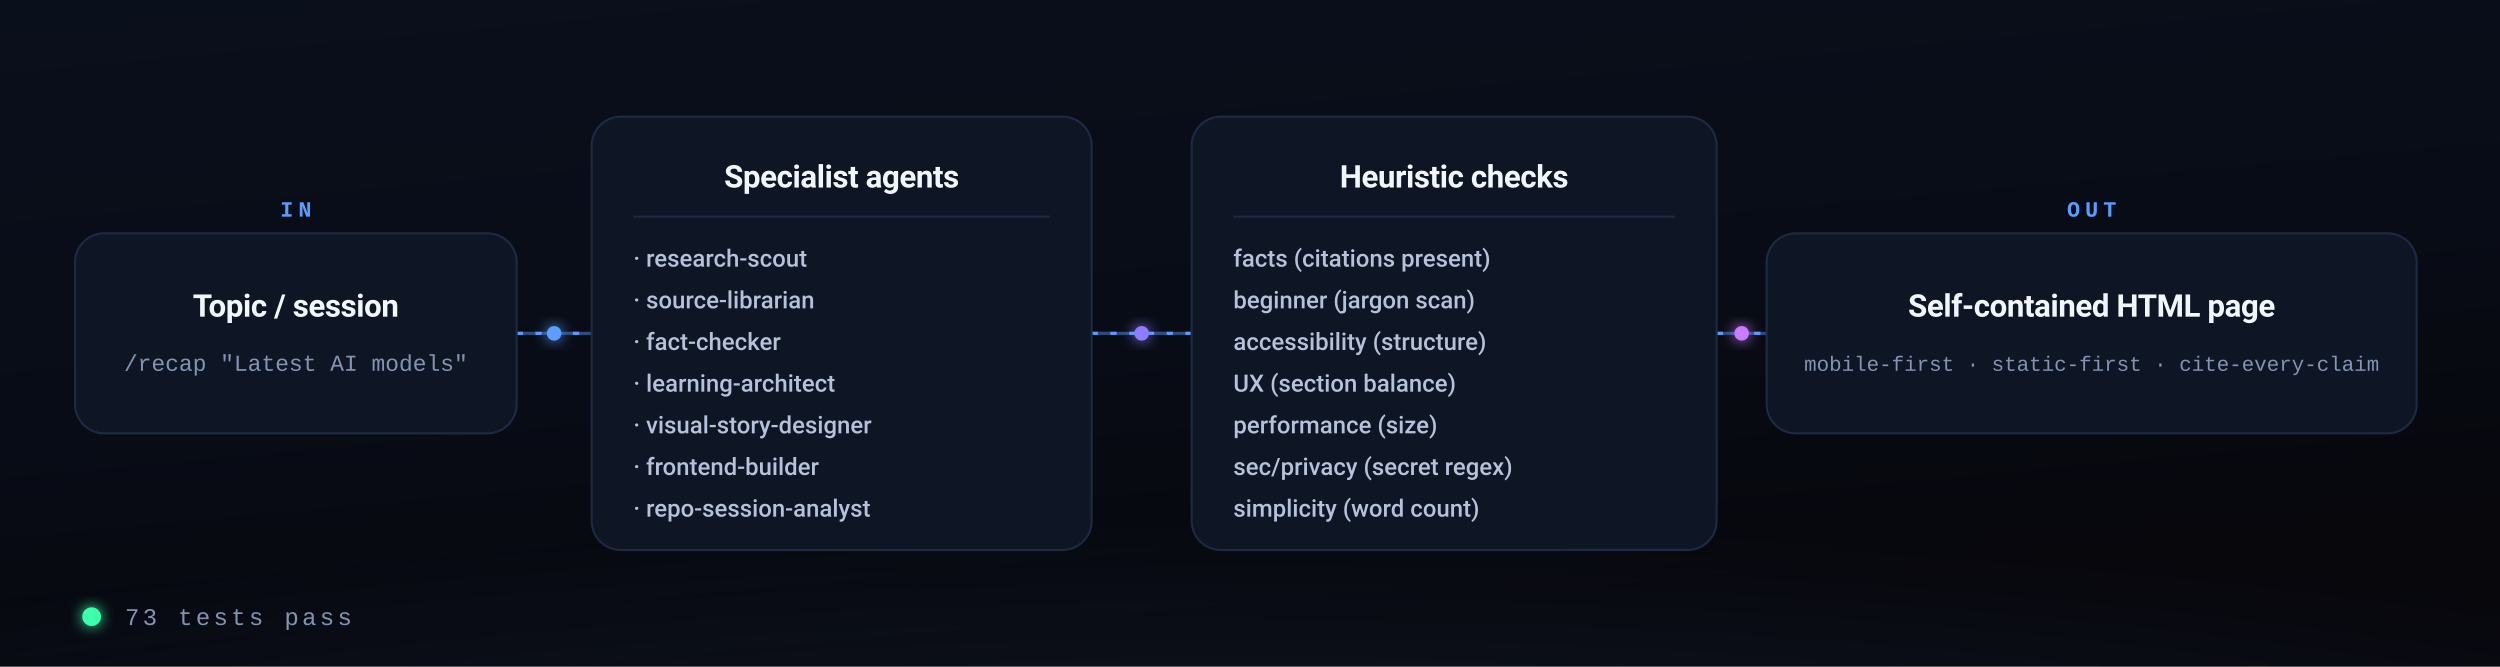
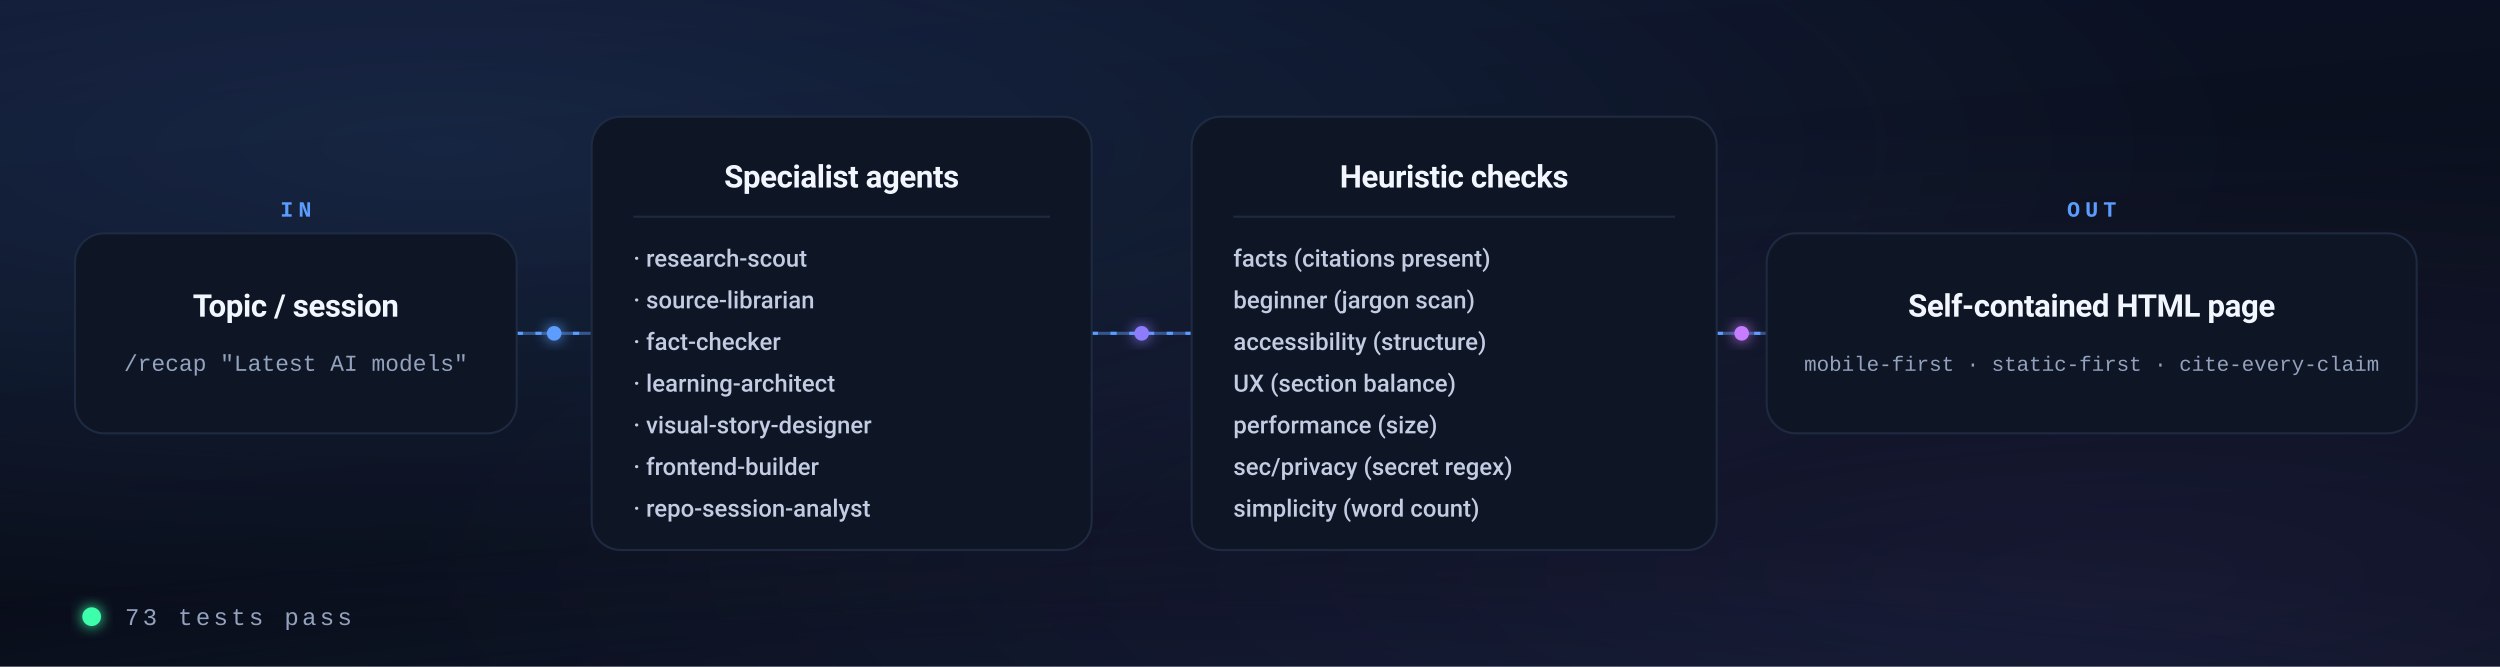
<svg xmlns="http://www.w3.org/2000/svg" viewBox="0 0 1200 320" fill="none" role="img" aria-label="Topic or session goes in, recap page comes out: specialist agents draft the content, deterministic checks validate it, then the renderer builds a self-contained HTML page.">
  <defs>
    <linearGradient id="rs-hg-ground" x1="0" y1="0" x2="0.35" y2="1">
-       <stop offset="0%" stop-color="#0A0F1C" />
-       <stop offset="60%" stop-color="#080C16" />
-       <stop offset="100%" stop-color="#07070C" />
+       <stop offset="0%" stop-color="#0C1328" />
+       <stop offset="60%" stop-color="#0A0F1C" />
+       <stop offset="100%" stop-color="#080C18" />
    </linearGradient>
    <radialGradient id="rs-hg-bloom" cx="0.5" cy="1" r="0.75">
      <stop offset="0%" stop-color="#8E7BFF" stop-opacity="0.20" />
      <stop offset="38%" stop-color="#5B9DFF" stop-opacity="0.10" />
      <stop offset="100%" stop-color="#5B9DFF" stop-opacity="0" />
    </radialGradient>
    <filter id="rs-hg-glowsm" x="-60%" y="-60%" width="220%" height="220%">
      <feGaussianBlur stdDeviation="3.2" result="b" />
      <feMerge>
        <feMergeNode in="b" />
        <feMergeNode in="SourceGraphic" />
      </feMerge>
    </filter>
+     <radialGradient id="v2-bloomA" cx="0.18" cy="0.22" r="0.72">
+       <stop offset="0%" stop-color="#5B9DFF" stop-opacity="0.14" />
+       <stop offset="100%" stop-color="#5B9DFF" stop-opacity="0" />
+     </radialGradient>
+     <radialGradient id="v2-bloomB" cx="0.84" cy="0.86" r="0.68">
+       <stop offset="0%" stop-color="#8E7BFF" stop-opacity="0.11" />
+       <stop offset="100%" stop-color="#8E7BFF" stop-opacity="0" />
+     </radialGradient>
  </defs>
  <style>
    .disp { font-family: system-ui, -apple-system, 'Segoe UI', Roboto, 'Helvetica Neue', Arial, sans-serif; }
    .mono { font-family: ui-monospace, SFMono-Regular, 'SF Mono', Menlo, Consolas, 'Liberation Mono', monospace; }
    .card  { fill: #0E1524; stroke: #1E2A42; stroke-width: 1; }
    .title { font-size: 15px; font-weight: 700; fill: #F2F6FF; letter-spacing: -0.2px; }
-     .item  { font-size: 11.5px; font-weight: 500; fill: #B6C2DA; }
-     .cap   { font-size: 11px; fill: #8494B0; }
-     .cap2  { font-size: 10px; fill: #8494B0; }
-     .tag   { font-size: 11.5px; letter-spacing: 1.6px; fill: #8494B0; }
+     .item  { font-size: 11.5px; font-weight: 500; fill: #C2CDE4; }
+     .cap   { font-size: 11px; fill: #93A2BE; }
+     .cap2  { font-size: 10px; fill: #93A2BE; }
+     .tag   { font-size: 11.5px; letter-spacing: 1.6px; fill: #93A2BE; }
    .step  { font-size: 10.5px; font-weight: 600; letter-spacing: 2.4px; fill: #5B9DFF; }

    @keyframes rs-hg-breathe { 0%,100% { opacity: 0.55; } 50% { opacity: 0.95; } }
    .bloom { animation: rs-hg-breathe 9s ease-in-out infinite; }

    @keyframes rs-hg-flow { to { stroke-dashoffset: -240; } }
    .flowline { animation: rs-hg-flow 14s linear infinite; }

    @keyframes rs-hg-pip { 0%,100% { opacity: 0.45; } 50% { opacity: 1; } }
    .p1 { animation: rs-hg-pip 5s ease-in-out infinite 0s; }
    .p2 { animation: rs-hg-pip 5s ease-in-out infinite 0.35s; }
    .p3 { animation: rs-hg-pip 5s ease-in-out infinite 0.7s; }
    .p4 { animation: rs-hg-pip 5s ease-in-out infinite 1.05s; }

    @keyframes rs-hg-rise { from { opacity: 0; transform: translateY(6px); } to { opacity: 1; transform: translateY(0); } }
    .row-1 { animation: rs-hg-rise 0.6s ease-out 0.30s both; }
    .row-2 { animation: rs-hg-rise 0.6s ease-out 0.45s both; }
    .row-3 { animation: rs-hg-rise 0.6s ease-out 0.60s both; }
    .row-4 { animation: rs-hg-rise 0.6s ease-out 0.75s both; }
    .row-5 { animation: rs-hg-rise 0.6s ease-out 0.90s both; }
    .row-6 { animation: rs-hg-rise 0.6s ease-out 1.05s both; }
    .row-7 { animation: rs-hg-rise 0.6s ease-out 1.20s both; }

    @media (prefers-reduced-motion: reduce) { * { animation: none !important; } }
+       @keyframes v2-breathe { 0%,100% { opacity:0.66; } 50% { opacity:1; } }
+     .v2bloom { animation: v2-breathe 11s ease-in-out infinite; }
  </style>
  <rect width="1200" height="320" fill="url(#rs-hg-ground)" />
+   <g class="v2bloom">
+     <rect width="1200" height="320" fill="url(#v2-bloomA)" />
+     <rect width="1200" height="320" fill="url(#v2-bloomB)" />
+   </g>
  <ellipse class="bloom" cx="600" cy="324" rx="700" ry="150" fill="url(#rs-hg-bloom)" />
  <g stroke="#5B9DFF" stroke-width="1.5" fill="none">
    <line x1="248" y1="160" x2="284" y2="160" opacity="0.45" />
    <line class="flowline" x1="248" y1="160" x2="284" y2="160" stroke-dasharray="3 6" />
    <line x1="524" y1="160" x2="572" y2="160" opacity="0.45" />
    <line class="flowline" x1="524" y1="160" x2="572" y2="160" stroke-dasharray="3 6" />
    <line x1="824" y1="160" x2="848" y2="160" opacity="0.45" />
    <line class="flowline" x1="824" y1="160" x2="848" y2="160" stroke-dasharray="3 6" />
  </g>
  <g filter="url(#rs-hg-glowsm)">
    <g class="p1">
      <circle cx="266" cy="160" r="3.5" fill="#5B9DFF" />
    </g>
    <g class="p2">
      <circle cx="548" cy="160" r="3.5" fill="#8E7BFF" />
    </g>
    <g class="p3">
      <circle cx="836" cy="160" r="3.5" fill="#C77DFF" />
    </g>
  </g>
  <rect class="card" x="36" y="112" width="212" height="96" rx="14" />
  <text class="mono step" x="142" y="104" text-anchor="middle">IN</text>
  <text class="disp title" x="142" y="152" text-anchor="middle">Topic / session</text>
  <text class="mono cap" x="142" y="178" text-anchor="middle">/recap "Latest AI models"</text>
  <rect class="card" x="284" y="56" width="240" height="208" rx="14" />
  <text class="disp title" x="404" y="90" text-anchor="middle">Specialist agents</text>
  <line x1="304" y1="104" x2="504" y2="104" stroke="#1E2A42" stroke-width="1" />
  <g class="disp item">
    <g class="row-1">
      <text x="304" y="128">· research-scout</text>
    </g>
    <g class="row-2">
      <text x="304" y="148">· source-librarian</text>
    </g>
    <g class="row-3">
      <text x="304" y="168">· fact-checker</text>
    </g>
    <g class="row-4">
      <text x="304" y="188">· learning-architect</text>
    </g>
    <g class="row-5">
      <text x="304" y="208">· visual-story-designer</text>
    </g>
    <g class="row-6">
      <text x="304" y="228">· frontend-builder</text>
    </g>
    <g class="row-7">
      <text x="304" y="248">· repo-session-analyst</text>
    </g>
  </g>
  <rect class="card" x="572" y="56" width="252" height="208" rx="14" />
  <text class="disp title" x="698" y="90" text-anchor="middle">Heuristic checks</text>
  <line x1="592" y1="104" x2="804" y2="104" stroke="#1E2A42" stroke-width="1" />
  <g class="disp item">
    <g class="row-1">
      <text x="592" y="128">facts (citations present)</text>
    </g>
    <g class="row-2">
      <text x="592" y="148">beginner (jargon scan)</text>
    </g>
    <g class="row-3">
      <text x="592" y="168">accessibility (structure)</text>
    </g>
    <g class="row-4">
      <text x="592" y="188">UX (section balance)</text>
    </g>
    <g class="row-5">
      <text x="592" y="208">performance (size)</text>
    </g>
    <g class="row-6">
      <text x="592" y="228">sec/privacy (secret regex)</text>
    </g>
    <g class="row-7">
      <text x="592" y="248">simplicity (word count)</text>
    </g>
  </g>
  <rect class="card" x="848" y="112" width="312" height="96" rx="14" />
  <text class="mono step" x="1004" y="104" text-anchor="middle">OUT</text>
  <text class="disp title" x="1004" y="152" text-anchor="middle">Self-contained HTML page</text>
  <text class="mono cap2" x="1004" y="178" text-anchor="middle">mobile-first · static-first · cite-every-claim</text>
  <g filter="url(#rs-hg-glowsm)">
    <g class="p4">
      <circle cx="44" cy="296" r="4.5" fill="#3DFFAB" />
    </g>
  </g>
  <text class="mono tag" x="60" y="300">73 tests pass</text>
</svg>
